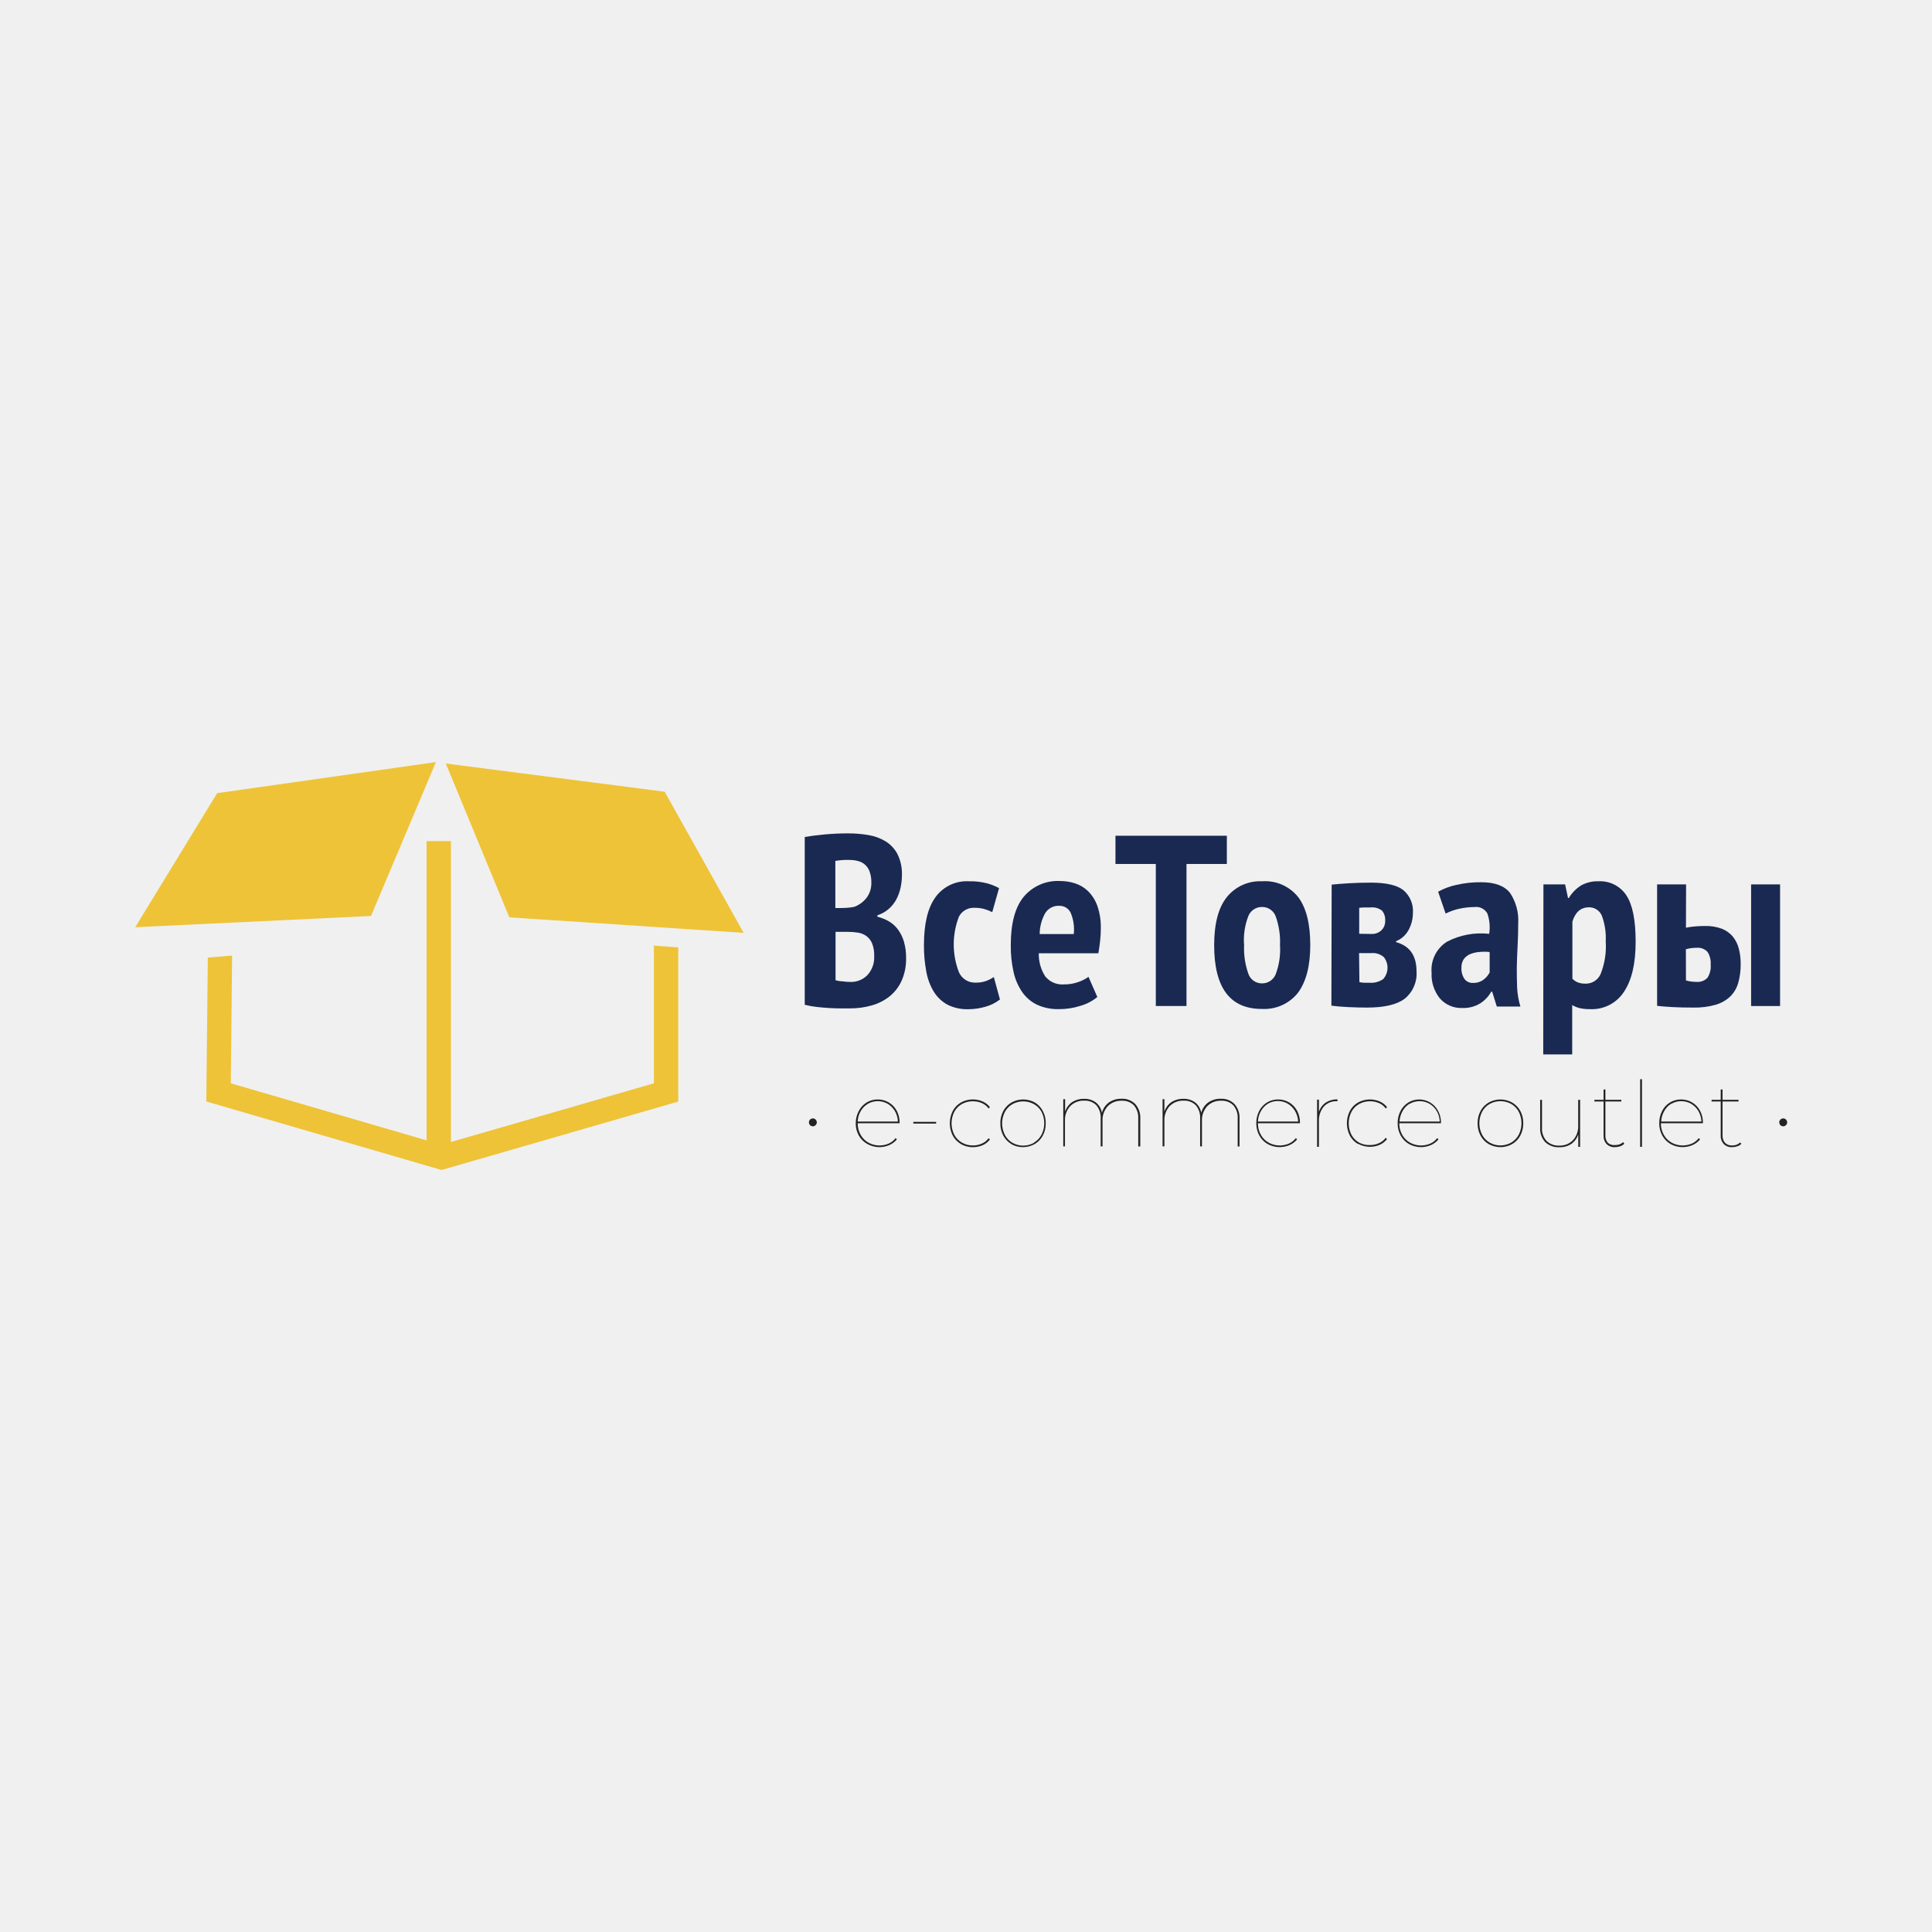
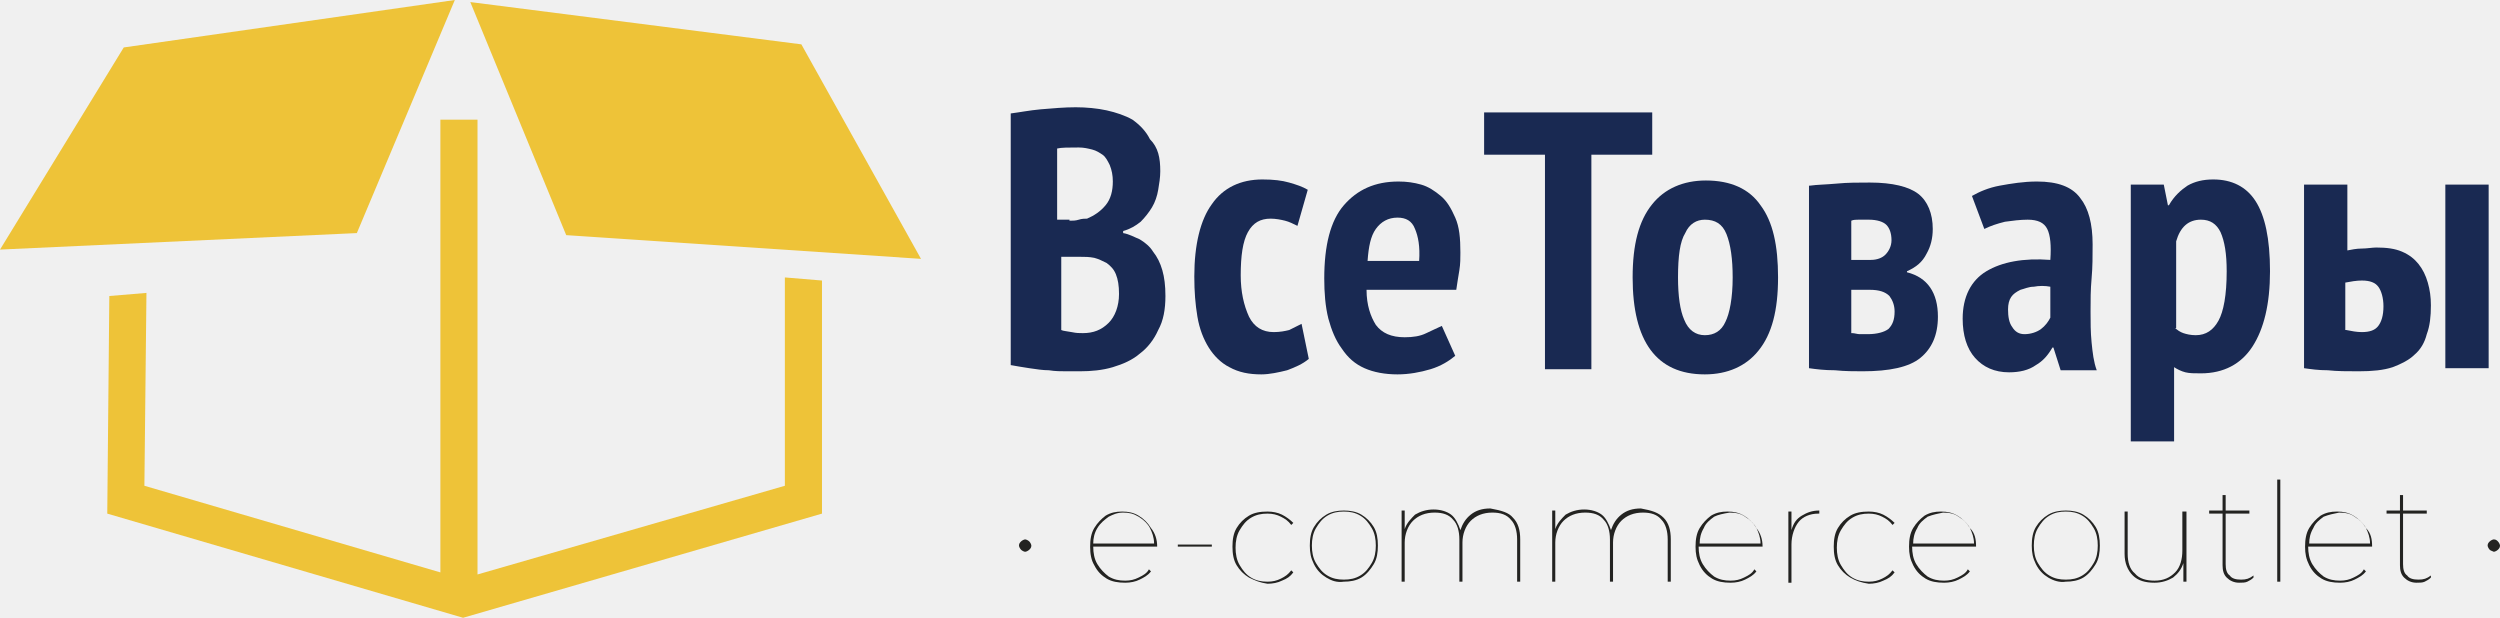
- <svg xmlns="http://www.w3.org/2000/svg" id="Layer_1" data-name="Layer 1" viewBox="0 0 283.46 283.46">
-   <defs>
-     <style>.cls-1{fill:#192952;}.cls-2{fill:#232321;}.cls-3{fill:#eec338;}</style>
-   </defs>
-   <path class="cls-1" d="M132.33,128.4a8.72,8.72,0,0,1-.2,1.84,6.55,6.55,0,0,1-.62,1.71,4.93,4.93,0,0,1-1.12,1.41,4.79,4.79,0,0,1-1.66.93v.21a6.6,6.6,0,0,1,1.62.64,4.44,4.44,0,0,1,1.34,1.16,5.73,5.73,0,0,1,.91,1.78,8.11,8.11,0,0,1,.34,2.48,7.81,7.81,0,0,1-.66,3.34,6.28,6.28,0,0,1-1.78,2.3,7.47,7.47,0,0,1-2.62,1.32,11.52,11.52,0,0,1-3.18.43h-1.28q-.79,0-1.7-.05t-1.87-.16a12.59,12.59,0,0,1-1.78-.32V122.8q1.18-.21,2.91-.37t3.44-.16a17.68,17.68,0,0,1,3,.25,7,7,0,0,1,2.53.93,4.88,4.88,0,0,1,1.73,1.87A6.5,6.5,0,0,1,132.33,128.4Zm-8.74,4.82a9,9,0,0,0,.91-.05,7.59,7.59,0,0,0,.84-.12,4.17,4.17,0,0,0,1.77-1.28,3.54,3.54,0,0,0,.73-2.32,4.36,4.36,0,0,0-.25-1.57,2.4,2.4,0,0,0-1.69-1.55,4.8,4.8,0,0,0-1.27-.16,10.26,10.26,0,0,0-2.07.14v6.92Zm1.21,10.85a3.34,3.34,0,0,0,2.46-1,3.82,3.82,0,0,0,1-2.82,4.54,4.54,0,0,0-.32-1.87,2.6,2.6,0,0,0-.86-1.07,2.88,2.88,0,0,0-1.23-.48,9.44,9.44,0,0,0-1.44-.11h-1.82v7.1a4,4,0,0,0,1,.16Q124.23,144.07,124.8,144.07Z" />
-   <path class="cls-1" d="M146.71,146.64a6,6,0,0,1-2.14,1.07,9.05,9.05,0,0,1-2.5.36,6.39,6.39,0,0,1-3.05-.66,5.38,5.38,0,0,1-2-1.89,8.49,8.49,0,0,1-1.12-3,20.21,20.21,0,0,1-.34-3.87q0-4.67,1.68-7a5.66,5.66,0,0,1,4.92-2.35,10,10,0,0,1,2.62.29,8.64,8.64,0,0,1,1.8.71l-1,3.53a6.71,6.71,0,0,0-1.23-.48,5.42,5.42,0,0,0-1.41-.16,2.43,2.43,0,0,0-2.25,1.3,11.33,11.33,0,0,0,0,8.15,2.56,2.56,0,0,0,2.44,1.53,4.37,4.37,0,0,0,1.52-.23,5.58,5.58,0,0,0,1.16-.59Z" />
-   <path class="cls-1" d="M161,146.28a6.85,6.85,0,0,1-2.43,1.28,10.31,10.31,0,0,1-3.21.5,7.31,7.31,0,0,1-3.19-.64,5.61,5.61,0,0,1-2.19-1.86,8.39,8.39,0,0,1-1.27-2.94,17.1,17.1,0,0,1-.41-3.94q0-4.82,1.91-7.12a6.51,6.51,0,0,1,5.3-2.3,7.28,7.28,0,0,1,2.21.34,4.85,4.85,0,0,1,1.91,1.14,5.81,5.81,0,0,1,1.36,2.14,9.44,9.44,0,0,1,.52,3.37q0,.79-.09,1.68t-.27,1.93h-8.74a6,6,0,0,0,.94,3.39,3.21,3.21,0,0,0,2.78,1.18,6,6,0,0,0,2.11-.36,5.61,5.61,0,0,0,1.46-.75Zm-5.6-13.38a2.28,2.28,0,0,0-2.06,1.09,6.39,6.39,0,0,0-.8,3.05h5a6.21,6.21,0,0,0-.44-3.09A1.79,1.79,0,0,0,155.38,132.9Z" />
-   <path class="cls-1" d="M180,126.76h-5.92V147.6h-4.5V126.76h-5.92v-4.14H180Z" />
-   <path class="cls-1" d="M178.14,138.68q0-4.74,1.86-7.06a6.25,6.25,0,0,1,5.17-2.32,6.19,6.19,0,0,1,5.32,2.35q1.75,2.35,1.75,7t-1.86,7.08a6.31,6.31,0,0,1-5.21,2.3Q178.14,148.06,178.14,138.68Zm4.39,0a11.16,11.16,0,0,0,.61,4.14,2.09,2.09,0,0,0,2,1.46,2.14,2.14,0,0,0,2-1.27,10.16,10.16,0,0,0,.66-4.34,11.13,11.13,0,0,0-.61-4.17,2.11,2.11,0,0,0-2.07-1.43,2.14,2.14,0,0,0-1.94,1.27A9.69,9.69,0,0,0,182.53,138.68Z" />
-   <path class="cls-1" d="M195.38,129.79q1-.11,2.55-.2t3.23-.09q3.35,0,4.75,1.11a4,4,0,0,1,1.39,3.35,5.2,5.2,0,0,1-.61,2.44,3.64,3.64,0,0,1-1.86,1.69v.14q3,.82,3,4.28a4.73,4.73,0,0,1-1.71,4q-1.71,1.32-5.57,1.32-1.25,0-2.73-.07t-2.48-.21Zm5.85,7.24a2,2,0,0,0,1.44-.53,1.82,1.82,0,0,0,.56-1.4,2.08,2.08,0,0,0-.46-1.49,2.33,2.33,0,0,0-1.69-.47l-1,0-.66.05V137Zm-1.78,7.07a5.06,5.06,0,0,0,.69.09l.8,0a3.13,3.13,0,0,0,2-.54,2.51,2.51,0,0,0,.09-3.23,2.46,2.46,0,0,0-1.85-.58h-1.78Z" />
-   <path class="cls-1" d="M211,130.83a9.66,9.66,0,0,1,2.68-1,15.37,15.37,0,0,1,3.64-.39q3,0,4.23,1.57a7.24,7.24,0,0,1,1.2,4.46q0,1.68-.09,3.3t-.12,3.18q0,1.55.05,3a11.75,11.75,0,0,0,.48,2.73h-3.46l-.68-2.18h-.14a4.8,4.8,0,0,1-1.61,1.71,4.67,4.67,0,0,1-2.61.68,4.15,4.15,0,0,1-3.32-1.41,5.57,5.57,0,0,1-1.21-3.76,4.88,4.88,0,0,1,2.28-4.57,10.85,10.85,0,0,1,6.17-1.14,6.14,6.14,0,0,0-.27-3,1.9,1.9,0,0,0-1.91-.93,10.38,10.38,0,0,0-2.21.25,8.2,8.2,0,0,0-2,.71Zm5.1,13.38a2.45,2.45,0,0,0,1.57-.48,3.18,3.18,0,0,0,.89-1.05v-3a7,7,0,0,0-1.57,0,4.33,4.33,0,0,0-1.32.32,2.14,2.14,0,0,0-.91.73,2.09,2.09,0,0,0-.34,1.23,2.68,2.68,0,0,0,.45,1.68A1.47,1.47,0,0,0,216.14,144.21Z" />
-   <path class="cls-1" d="M226.45,129.76h3.18l.43,2h.11a5.53,5.53,0,0,1,1.84-1.87,5,5,0,0,1,2.52-.59,4.6,4.6,0,0,1,4.08,2.05q1.37,2.05,1.37,6.83t-1.71,7.33a5.61,5.61,0,0,1-5,2.55,6.5,6.5,0,0,1-1.46-.14,4,4,0,0,1-1.14-.46v7.24h-4.25Zm4.25,13.84a2.36,2.36,0,0,0,.8.54,3.16,3.16,0,0,0,1.16.18,2.36,2.36,0,0,0,2.18-1.41,11,11,0,0,0,.75-4.8,9.41,9.41,0,0,0-.57-3.76,2,2,0,0,0-1.89-1.23q-1.79,0-2.43,2.1Z" />
-   <path class="cls-1" d="M247.36,136.11a11.79,11.79,0,0,1,1.46-.2q.75-.05,1.36-.05a6.51,6.51,0,0,1,2.46.41,4,4,0,0,1,1.61,1.16,4.65,4.65,0,0,1,.87,1.77,8.58,8.58,0,0,1,.27,2.19,10,10,0,0,1-.36,2.82,4.56,4.56,0,0,1-1.18,2,5.22,5.22,0,0,1-2.14,1.21,11.23,11.23,0,0,1-3.28.41q-1.71,0-3-.07t-2.3-.18V129.76h4.25Zm0,7.74a5.56,5.56,0,0,0,1.53.21,2,2,0,0,0,1.62-.59,3.09,3.09,0,0,0,.48-1.94,3.05,3.05,0,0,0-.46-1.86,1.9,1.9,0,0,0-1.61-.61,5.68,5.68,0,0,0-1.57.21Zm9.56-14.09h4.25V147.6h-4.25Z" />
-   <path class="cls-2" d="M118.85,165.08a.58.58,0,1,1,.42.17A.57.57,0,0,1,118.85,165.08Z" />
-   <path class="cls-2" d="M132,164.8h-6.16a3.38,3.38,0,0,0,.42,1.68,3,3,0,0,0,1.14,1.16,3.41,3.41,0,0,0,3,.14,2.58,2.58,0,0,0,1-.8l.19.19a3,3,0,0,1-1.12.84,3.65,3.65,0,0,1-3.19-.15A3.22,3.22,0,0,1,126,166.6a3.64,3.64,0,0,1-.45-1.81A3.84,3.84,0,0,1,126,163a3.12,3.12,0,0,1,1.14-1.24,3.07,3.07,0,0,1,1.64-.45,3.13,3.13,0,0,1,2.79,1.66,3.65,3.65,0,0,1,.42,1.77Zm-4.67-2.85a2.91,2.91,0,0,0-1.05,1.07,3.32,3.32,0,0,0-.44,1.53h5.9a3.27,3.27,0,0,0-.44-1.53,3,3,0,0,0-1.06-1.07,2.93,2.93,0,0,0-2.92,0Z" />
-   <path class="cls-2" d="M134,164.6h3.35v.25H134Z" />
-   <path class="cls-2" d="M141,167.86a3.16,3.16,0,0,1-1.21-1.24,4,4,0,0,1,0-3.63,3.11,3.11,0,0,1,1.21-1.24,3.48,3.48,0,0,1,1.75-.44,3.45,3.45,0,0,1,1.41.29,2.79,2.79,0,0,1,1.08.84l-.19.2a2.43,2.43,0,0,0-1-.8,3.37,3.37,0,0,0-2.92.14,2.86,2.86,0,0,0-1.12,1.15,3.73,3.73,0,0,0,0,3.36,2.92,2.92,0,0,0,1.12,1.15,3.15,3.15,0,0,0,1.61.42,3.2,3.2,0,0,0,1.31-.27,2.42,2.42,0,0,0,1-.8l.19.2a2.78,2.78,0,0,1-1.08.84,3.63,3.63,0,0,1-3.16-.16Z" />
-   <path class="cls-2" d="M148.4,167.86a3.16,3.16,0,0,1-1.2-1.25,3.73,3.73,0,0,1-.43-1.81,3.69,3.69,0,0,1,.43-1.8,3.17,3.17,0,0,1,1.2-1.24,3.52,3.52,0,0,1,3.44,0A3.17,3.17,0,0,1,153,163a3.7,3.7,0,0,1,.43,1.8,3.74,3.74,0,0,1-.43,1.81,3.16,3.16,0,0,1-1.2,1.25,3.52,3.52,0,0,1-3.44,0Zm3.3-.22a2.92,2.92,0,0,0,1.11-1.16,3.71,3.71,0,0,0,0-3.36A2.87,2.87,0,0,0,151.7,162a3.26,3.26,0,0,0-3.16,0,2.87,2.87,0,0,0-1.11,1.15,3.71,3.71,0,0,0,0,3.36,2.92,2.92,0,0,0,1.11,1.16,3.21,3.21,0,0,0,3.16,0Z" />
-   <path class="cls-2" d="M166.58,162a3,3,0,0,1,.72,2.13v4.08H167v-4.08a2.76,2.76,0,0,0-.63-1.95,2.31,2.31,0,0,0-1.78-.68,2.71,2.71,0,0,0-2.07.81,3,3,0,0,0-.76,2.13v3.76h-.27v-4.08a2.76,2.76,0,0,0-.63-1.95,2.31,2.31,0,0,0-1.78-.68,2.71,2.71,0,0,0-2.07.81,3,3,0,0,0-.76,2.13v3.76H156v-6.92h.27v1.83a2.67,2.67,0,0,1,1-1.38,3.12,3.12,0,0,1,1.78-.5,2.76,2.76,0,0,1,1.74.53,2.46,2.46,0,0,1,.88,1.53,2.73,2.73,0,0,1,1-1.51,3.07,3.07,0,0,1,1.87-.56A2.61,2.61,0,0,1,166.58,162Z" />
-   <path class="cls-2" d="M181.14,162a3,3,0,0,1,.72,2.13v4.08h-.27v-4.08a2.76,2.76,0,0,0-.63-1.95,2.31,2.31,0,0,0-1.78-.68,2.71,2.71,0,0,0-2.07.81,3,3,0,0,0-.76,2.13v3.76h-.27v-4.08a2.76,2.76,0,0,0-.63-1.95,2.31,2.31,0,0,0-1.78-.68,2.71,2.71,0,0,0-2.07.81,3,3,0,0,0-.76,2.13v3.76h-.27v-6.92h.27v1.83a2.67,2.67,0,0,1,1-1.38,3.12,3.12,0,0,1,1.78-.5,2.76,2.76,0,0,1,1.74.53,2.46,2.46,0,0,1,.88,1.53,2.73,2.73,0,0,1,1-1.51,3.07,3.07,0,0,1,1.87-.56A2.61,2.61,0,0,1,181.14,162Z" />
-   <path class="cls-2" d="M190.72,164.8h-6.16a3.39,3.39,0,0,0,.42,1.68,3,3,0,0,0,1.14,1.16,3.41,3.41,0,0,0,3,.14,2.58,2.58,0,0,0,1-.8l.19.19a3,3,0,0,1-1.12.84,3.66,3.66,0,0,1-3.19-.15,3.22,3.22,0,0,1-1.23-1.25,3.64,3.64,0,0,1-.45-1.81,3.83,3.83,0,0,1,.42-1.8,3.12,3.12,0,0,1,1.14-1.24,3.07,3.07,0,0,1,1.64-.45,3.12,3.12,0,0,1,2.79,1.66,3.64,3.64,0,0,1,.42,1.77ZM186,161.95a2.91,2.91,0,0,0-1,1.07,3.32,3.32,0,0,0-.44,1.53h5.9A3.28,3.28,0,0,0,190,163a3,3,0,0,0-1.06-1.07,2.93,2.93,0,0,0-2.92,0Z" />
-   <path class="cls-2" d="M194.5,161.78a3,3,0,0,1,1.73-.48v.27h-.08a2.44,2.44,0,0,0-1.94.8,3.19,3.19,0,0,0-.7,2.17v3.72h-.27v-6.92h.27v1.79A2.57,2.57,0,0,1,194.5,161.78Z" />
-   <path class="cls-2" d="M199.26,167.86a3.15,3.15,0,0,1-1.21-1.24,4,4,0,0,1,0-3.63,3.11,3.11,0,0,1,1.21-1.24,3.66,3.66,0,0,1,3.17-.15,2.78,2.78,0,0,1,1.08.84l-.19.2a2.42,2.42,0,0,0-1-.8,3.37,3.37,0,0,0-2.92.14,2.86,2.86,0,0,0-1.12,1.15,3.73,3.73,0,0,0,0,3.36,2.92,2.92,0,0,0,1.12,1.15A3.15,3.15,0,0,0,201,168a3.19,3.19,0,0,0,1.31-.27,2.41,2.41,0,0,0,1-.8l.19.2a2.77,2.77,0,0,1-1.08.84,3.63,3.63,0,0,1-3.17-.16Z" />
-   <path class="cls-2" d="M211.45,164.8H205.3a3.39,3.39,0,0,0,.42,1.68,3,3,0,0,0,1.14,1.16,3.41,3.41,0,0,0,3,.14,2.58,2.58,0,0,0,1-.8l.19.19a3,3,0,0,1-1.12.84,3.66,3.66,0,0,1-3.19-.15,3.22,3.22,0,0,1-1.23-1.25,3.64,3.64,0,0,1-.45-1.81,3.83,3.83,0,0,1,.42-1.8,3.12,3.12,0,0,1,1.14-1.24,3.07,3.07,0,0,1,1.64-.45A3.12,3.12,0,0,1,211,163a3.64,3.64,0,0,1,.42,1.77Zm-4.67-2.85a2.91,2.91,0,0,0-1,1.07,3.32,3.32,0,0,0-.44,1.53h5.9a3.28,3.28,0,0,0-.44-1.53,3,3,0,0,0-1.06-1.07,2.93,2.93,0,0,0-2.92,0Z" />
-   <path class="cls-2" d="M218.42,167.86a3.16,3.16,0,0,1-1.2-1.25,3.73,3.73,0,0,1-.43-1.81,3.69,3.69,0,0,1,.43-1.8,3.17,3.17,0,0,1,1.2-1.24,3.52,3.52,0,0,1,3.44,0,3.17,3.17,0,0,1,1.2,1.24,3.7,3.7,0,0,1,.43,1.8,3.74,3.74,0,0,1-.43,1.81,3.16,3.16,0,0,1-1.2,1.25,3.52,3.52,0,0,1-3.44,0Zm3.3-.22a2.92,2.92,0,0,0,1.11-1.16,3.71,3.71,0,0,0,0-3.36,2.87,2.87,0,0,0-1.11-1.15,3.26,3.26,0,0,0-3.16,0,2.87,2.87,0,0,0-1.11,1.15,3.71,3.71,0,0,0,0,3.36,2.92,2.92,0,0,0,1.11,1.16,3.21,3.21,0,0,0,3.16,0Z" />
-   <path class="cls-2" d="M231.83,161.35v6.92h-.27v-1.83a2.69,2.69,0,0,1-1,1.38,3,3,0,0,1-1.75.5,2.83,2.83,0,0,1-2.09-.74,2.87,2.87,0,0,1-.75-2.13v-4.08h.27v4.08a2.65,2.65,0,0,0,.67,1.95,2.53,2.53,0,0,0,1.89.68,2.66,2.66,0,0,0,2-.81,3,3,0,0,0,.75-2.13v-3.76Z" />
-   <path class="cls-2" d="M238.31,167.81a1.46,1.46,0,0,1-.6.37,2.29,2.29,0,0,1-.76.13,1.62,1.62,0,0,1-1.24-.46,1.73,1.73,0,0,1-.44-1.24v-5h-1.34v-.25h1.34v-1.51h.27v1.51h2.34v.25h-2.34v4.94a1.59,1.59,0,0,0,.36,1.12A1.38,1.38,0,0,0,237,168a1.61,1.61,0,0,0,1.15-.43Z" />
-   <path class="cls-2" d="M240.64,158.34h.27v9.93h-.27Z" />
-   <path class="cls-2" d="M249.84,164.8h-6.16a3.39,3.39,0,0,0,.42,1.68,3,3,0,0,0,1.14,1.16,3.41,3.41,0,0,0,3,.14,2.58,2.58,0,0,0,1-.8l.19.19a3,3,0,0,1-1.12.84,3.66,3.66,0,0,1-3.19-.15,3.22,3.22,0,0,1-1.23-1.25,3.64,3.64,0,0,1-.45-1.81,3.83,3.83,0,0,1,.42-1.8,3.12,3.12,0,0,1,1.14-1.24,3.07,3.07,0,0,1,1.64-.45,3.12,3.12,0,0,1,2.79,1.66,3.64,3.64,0,0,1,.42,1.77Zm-4.67-2.85a2.91,2.91,0,0,0-1,1.07,3.32,3.32,0,0,0-.44,1.53h5.9a3.28,3.28,0,0,0-.44-1.53,3,3,0,0,0-1.06-1.07,2.93,2.93,0,0,0-2.92,0Z" />
-   <path class="cls-2" d="M255.5,167.81a1.46,1.46,0,0,1-.6.37,2.29,2.29,0,0,1-.76.13,1.62,1.62,0,0,1-1.24-.46,1.73,1.73,0,0,1-.44-1.24v-5h-1.34v-.25h1.34v-1.51h.27v1.51h2.34v.25h-2.34v4.94a1.59,1.59,0,0,0,.36,1.12,1.38,1.38,0,0,0,1.06.39,1.61,1.61,0,0,0,1.15-.43Z" />
-   <path class="cls-2" d="M261.22,165.08a.58.58,0,1,1,.41.17A.56.56,0,0,1,261.22,165.08Z" />
-   <polygon class="cls-3" points="31.86 116.37 19.84 136.04 54.43 134.39 63.96 111.81 31.86 116.37" />
-   <polygon class="cls-3" points="65.41 112.02 74.73 134.59 109.11 136.87 97.52 116.16 65.41 112.02" />
-   <polygon class="cls-3" points="95.94 138.74 95.94 158.94 66.16 167.55 66.16 123.41 62.59 123.41 62.59 167.31 33.86 158.94 34.05 140.2 30.49 140.49 30.27 161.61 64.79 171.66 99.51 161.62 99.51 139 95.94 138.74" />
+ <svg xmlns="http://www.w3.org/2000/svg" version="1.1" id="Layer_1" x="0px" y="0px" width="242.4px" height="59.9px" viewBox="0 0 242.4 59.9" style="enable-background:new 0 0 242.4 59.9;" xml:space="preserve">
+   <style type="text/css">
+ 	.st0{fill:#192952;}
+ 	.st1{fill:#232321;}
+ 	.st2{fill:#EEC338;}
+ 	.st3{fill:#FFFFFF;}
+ </style>
+   <g>
+     <g>
+       <path class="st0" d="M112.5,16.6c0,0.6-0.1,1.2-0.2,1.8c-0.1,0.6-0.3,1.2-0.6,1.7c-0.3,0.5-0.7,1-1.1,1.4c-0.5,0.4-1,0.7-1.7,0.9    v0.2c0.6,0.1,1.1,0.4,1.6,0.6c0.5,0.3,1,0.7,1.3,1.2c0.4,0.5,0.7,1.1,0.9,1.8s0.3,1.5,0.3,2.5c0,1.3-0.2,2.4-0.7,3.3    c-0.4,0.9-1,1.7-1.8,2.3c-0.7,0.6-1.6,1-2.6,1.3c-1,0.3-2.1,0.4-3.2,0.4c-0.3,0-0.8,0-1.3,0c-0.5,0-1.1,0-1.7-0.1    c-0.6,0-1.2-0.1-1.9-0.2s-1.2-0.2-1.8-0.3V11c0.8-0.1,1.8-0.3,2.9-0.4c1.2-0.1,2.3-0.2,3.4-0.2c1,0,2.1,0.1,3,0.3s1.8,0.5,2.5,0.9    c0.7,0.5,1.3,1.1,1.7,1.9C112.3,14.3,112.5,15.3,112.5,16.6z M103.7,21.4c0.3,0,0.6,0,0.9-0.1s0.6-0.1,0.8-0.1    c0.7-0.3,1.3-0.7,1.8-1.3c0.5-0.6,0.7-1.4,0.7-2.3c0-0.6-0.1-1.1-0.3-1.6c-0.2-0.4-0.4-0.8-0.7-1c-0.3-0.2-0.6-0.4-1-0.5    s-0.8-0.2-1.3-0.2c-1,0-1.7,0-2.1,0.1v6.9H103.7z M105,32.3c1,0,1.8-0.3,2.5-1c0.6-0.6,1-1.6,1-2.8c0-0.8-0.1-1.4-0.3-1.9    c-0.2-0.5-0.5-0.8-0.9-1.1c-0.4-0.2-0.8-0.4-1.2-0.5c-0.5-0.1-0.9-0.1-1.4-0.1h-1.8V32c0.2,0.1,0.5,0.1,1,0.2S104.6,32.3,105,32.3    z" />
+       <path class="st0" d="M126.9,34.8c-0.6,0.5-1.3,0.8-2.1,1.1c-0.8,0.2-1.7,0.4-2.5,0.4c-1.2,0-2.2-0.2-3.1-0.7    c-0.8-0.4-1.5-1.1-2-1.9c-0.5-0.8-0.9-1.8-1.1-3c-0.2-1.2-0.3-2.4-0.3-3.9c0-3.1,0.6-5.5,1.7-7c1.1-1.6,2.8-2.4,4.9-2.4    c1.1,0,1.9,0.1,2.6,0.3c0.7,0.2,1.3,0.4,1.8,0.7l-1,3.5c-0.4-0.2-0.8-0.4-1.2-0.5s-0.9-0.2-1.4-0.2c-1,0-1.7,0.4-2.2,1.3    c-0.5,0.9-0.7,2.3-0.7,4.2c0,1.6,0.3,2.9,0.8,4c0.5,1,1.3,1.5,2.4,1.5c0.6,0,1.1-0.1,1.5-0.2c0.4-0.2,0.8-0.4,1.2-0.6L126.9,34.8z    " />
+       <path class="st0" d="M141.1,34.5c-0.6,0.5-1.4,1-2.4,1.3s-2.1,0.5-3.2,0.5c-1.2,0-2.3-0.2-3.2-0.6c-0.9-0.4-1.6-1-2.2-1.9    c-0.6-0.8-1-1.8-1.3-2.9c-0.3-1.2-0.4-2.5-0.4-3.9c0-3.2,0.6-5.6,1.9-7.1s3-2.3,5.3-2.3c0.8,0,1.5,0.1,2.2,0.3    c0.7,0.2,1.3,0.6,1.9,1.1c0.6,0.5,1,1.2,1.4,2.1s0.5,2,0.5,3.4c0,0.5,0,1.1-0.1,1.7c-0.1,0.6-0.2,1.2-0.3,1.9h-8.7    c0,1.5,0.4,2.6,0.9,3.4c0.6,0.8,1.5,1.2,2.8,1.2c0.8,0,1.5-0.1,2.1-0.4s1.1-0.5,1.5-0.7L141.1,34.5z M135.5,21.1    c-0.9,0-1.6,0.4-2.1,1.1c-0.5,0.7-0.7,1.7-0.8,3.1h5c0.1-1.4-0.1-2.4-0.4-3.1C136.9,21.4,136.3,21.1,135.5,21.1z" />
+       <path class="st0" d="M160.2,15h-5.9v20.8h-4.5V15h-5.9v-4.1h16.3V15z" />
+       <path class="st0" d="M158.3,26.9c0-3.2,0.6-5.5,1.9-7.1c1.2-1.5,3-2.3,5.2-2.3c2.4,0,4.2,0.8,5.3,2.4c1.2,1.6,1.7,3.9,1.7,7    c0,3.2-0.6,5.5-1.9,7.1c-1.2,1.5-3,2.3-5.2,2.3C160.6,36.3,158.3,33.1,158.3,26.9z M162.7,26.9c0,1.8,0.2,3.2,0.6,4.1    c0.4,1,1.1,1.5,2,1.5c0.9,0,1.6-0.4,2-1.3c0.4-0.8,0.7-2.3,0.7-4.3c0-1.8-0.2-3.2-0.6-4.2c-0.4-1-1.1-1.4-2.1-1.4    c-0.8,0-1.5,0.4-1.9,1.3C162.9,23.4,162.7,24.8,162.7,26.9z" />
+       <path class="st0" d="M175.5,18c0.7-0.1,1.5-0.1,2.6-0.2c1-0.1,2.1-0.1,3.2-0.1c2.2,0,3.8,0.4,4.7,1.1s1.4,1.9,1.4,3.4    c0,0.9-0.2,1.7-0.6,2.4c-0.4,0.8-1,1.3-1.9,1.7v0.1c2,0.5,3,2,3,4.3c0,1.8-0.6,3.1-1.7,4c-1.1,0.9-3,1.3-5.6,1.3    c-0.8,0-1.7,0-2.7-0.1c-1,0-1.8-0.1-2.5-0.2V18z M181.4,25.2c0.6,0,1.1-0.2,1.4-0.5s0.6-0.8,0.6-1.4c0-0.7-0.2-1.2-0.5-1.5    c-0.3-0.3-0.9-0.5-1.7-0.5c-0.4,0-0.7,0-1,0c-0.2,0-0.5,0-0.7,0.1v3.8H181.4z M179.6,32.3c0.2,0,0.5,0.1,0.7,0.1    c0.2,0,0.5,0,0.8,0c0.9,0,1.6-0.2,2-0.5c0.4-0.4,0.6-0.9,0.6-1.7c0-0.6-0.2-1.1-0.5-1.5c-0.4-0.4-1-0.6-1.9-0.6h-1.8V32.3z" />
+       <path class="st0" d="M191.2,19c0.7-0.4,1.6-0.8,2.7-1s2.3-0.4,3.6-0.4c2,0,3.4,0.5,4.2,1.6c0.8,1,1.2,2.5,1.2,4.5    c0,1.1,0,2.2-0.1,3.3c-0.1,1.1-0.1,2.1-0.1,3.2c0,1,0,2,0.1,3c0.1,1,0.2,1.9,0.5,2.7h-3.5l-0.7-2.2H199c-0.4,0.7-0.9,1.3-1.6,1.7    c-0.7,0.5-1.6,0.7-2.6,0.7c-1.4,0-2.5-0.5-3.3-1.4c-0.8-0.9-1.2-2.2-1.2-3.8c0-2.1,0.8-3.7,2.3-4.6c1.5-0.9,3.6-1.3,6.2-1.1    c0.1-1.4,0-2.4-0.3-3c-0.3-0.6-0.9-0.9-1.9-0.9c-0.7,0-1.5,0.1-2.2,0.2c-0.8,0.2-1.4,0.4-2,0.7L191.2,19z M196.3,32.4    c0.6,0,1.2-0.2,1.6-0.5c0.4-0.3,0.7-0.7,0.9-1.1v-3c-0.5-0.1-1.1-0.1-1.6,0c-0.5,0-0.9,0.2-1.3,0.3c-0.4,0.2-0.7,0.4-0.9,0.7    c-0.2,0.3-0.3,0.7-0.3,1.2c0,0.7,0.1,1.3,0.4,1.7C195.4,32.2,195.8,32.4,196.3,32.4z" />
+       <path class="st0" d="M206.6,17.9h3.2l0.4,2h0.1c0.5-0.9,1.2-1.5,1.8-1.9c0.7-0.4,1.5-0.6,2.5-0.6c1.8,0,3.2,0.7,4.1,2.1    c0.9,1.4,1.4,3.6,1.4,6.8c0,3.2-0.6,5.6-1.7,7.3c-1.1,1.7-2.8,2.6-5,2.6c-0.6,0-1.1,0-1.5-0.1c-0.4-0.1-0.8-0.3-1.1-0.5v7.2h-4.2    V17.9z M210.9,31.8c0.2,0.2,0.5,0.4,0.8,0.5c0.3,0.1,0.7,0.2,1.2,0.2c1,0,1.7-0.5,2.2-1.4c0.5-0.9,0.8-2.5,0.8-4.8    c0-1.7-0.2-2.9-0.6-3.8c-0.4-0.8-1-1.2-1.9-1.2c-1.2,0-2,0.7-2.4,2.1V31.8z" />
+       <path class="st0" d="M227.5,24.3c0.5-0.1,1-0.2,1.5-0.2c0.5,0,1-0.1,1.4-0.1c1,0,1.8,0.1,2.5,0.4c0.7,0.3,1.2,0.7,1.6,1.2    c0.4,0.5,0.7,1.1,0.9,1.8s0.3,1.4,0.3,2.2c0,1.1-0.1,2-0.4,2.8c-0.2,0.8-0.6,1.5-1.2,2c-0.5,0.5-1.3,0.9-2.1,1.2    c-0.9,0.3-2,0.4-3.3,0.4c-1.1,0-2.1,0-3-0.1c-0.9,0-1.6-0.1-2.3-0.2V17.9h4.2V24.3z M227.5,32c0.5,0.1,1,0.2,1.5,0.2    c0.8,0,1.3-0.2,1.6-0.6c0.3-0.4,0.5-1,0.5-1.9c0-0.8-0.2-1.5-0.5-1.9c-0.3-0.4-0.8-0.6-1.6-0.6c-0.5,0-1.1,0.1-1.6,0.2V32z     M237.1,17.9h4.2v17.8h-4.2V17.9z" />
+     </g>
+     <g>
+       <g>
+         <path class="st1" d="M99,53.3c-0.1-0.1-0.2-0.3-0.2-0.4c0-0.2,0.1-0.3,0.2-0.4c0.1-0.1,0.3-0.2,0.4-0.2s0.3,0.1,0.4,0.2     c0.1,0.1,0.2,0.3,0.2,0.4c0,0.2-0.1,0.3-0.2,0.4c-0.1,0.1-0.3,0.2-0.4,0.2S99.1,53.4,99,53.3z" />
+         <path class="st1" d="M112.2,53H106c0,0.6,0.1,1.2,0.4,1.7c0.3,0.5,0.7,0.9,1.1,1.2c0.5,0.3,1,0.4,1.6,0.4c0.5,0,0.9-0.1,1.3-0.3     c0.4-0.2,0.8-0.4,1-0.8l0.2,0.2c-0.3,0.4-0.7,0.6-1.1,0.8c-0.4,0.2-0.9,0.3-1.4,0.3c-0.7,0-1.3-0.1-1.8-0.4s-0.9-0.7-1.2-1.3     c-0.3-0.5-0.4-1.1-0.4-1.8c0-0.7,0.1-1.3,0.4-1.8s0.7-0.9,1.1-1.2c0.5-0.3,1-0.4,1.6-0.4c0.6,0,1.1,0.1,1.6,0.4s0.9,0.7,1.2,1.2     C112,51.7,112.2,52.3,112.2,53L112.2,53z M107.5,50.1c-0.4,0.3-0.8,0.6-1.1,1.1s-0.4,1-0.4,1.5h5.9c0-0.6-0.2-1.1-0.4-1.5     s-0.6-0.8-1.1-1.1s-0.9-0.4-1.5-0.4S107.9,49.9,107.5,50.1z" />
+         <path class="st1" d="M114.2,52.8h3.3V53h-3.3V52.8z" />
+         <path class="st1" d="M121.1,56c-0.5-0.3-0.9-0.7-1.2-1.2s-0.4-1.1-0.4-1.8s0.1-1.3,0.4-1.8s0.7-0.9,1.2-1.2     c0.5-0.3,1.1-0.4,1.8-0.4c0.5,0,1,0.1,1.4,0.3c0.4,0.2,0.8,0.5,1.1,0.8l-0.2,0.2c-0.3-0.4-0.6-0.6-1-0.8     c-0.4-0.2-0.8-0.3-1.3-0.3c-0.6,0-1.1,0.1-1.6,0.4s-0.8,0.7-1.1,1.2c-0.3,0.5-0.4,1.1-0.4,1.7c0,0.6,0.1,1.2,0.4,1.7     c0.3,0.5,0.6,0.9,1.1,1.2c0.5,0.3,1,0.4,1.6,0.4c0.5,0,0.9-0.1,1.3-0.3c0.4-0.2,0.7-0.4,1-0.8l0.2,0.2c-0.3,0.4-0.6,0.6-1.1,0.8     c-0.4,0.2-0.9,0.3-1.4,0.3C122.2,56.5,121.7,56.3,121.1,56z" />
+         <path class="st1" d="M128.6,56c-0.5-0.3-0.9-0.7-1.2-1.3s-0.4-1.1-0.4-1.8c0-0.7,0.1-1.3,0.4-1.8s0.7-0.9,1.2-1.2     c0.5-0.3,1.1-0.4,1.7-0.4c0.6,0,1.2,0.1,1.7,0.4c0.5,0.3,0.9,0.7,1.2,1.2c0.3,0.5,0.4,1.1,0.4,1.8c0,0.7-0.1,1.3-0.4,1.8     c-0.3,0.5-0.7,1-1.2,1.3c-0.5,0.3-1.1,0.4-1.7,0.4C129.6,56.5,129.1,56.3,128.6,56z M131.9,55.8c0.5-0.3,0.8-0.7,1.1-1.2     s0.4-1.1,0.4-1.7s-0.1-1.2-0.4-1.7c-0.3-0.5-0.6-0.9-1.1-1.2c-0.5-0.3-1-0.4-1.6-0.4s-1.1,0.1-1.6,0.4s-0.8,0.7-1.1,1.2     c-0.3,0.5-0.4,1.1-0.4,1.7s0.1,1.2,0.4,1.7s0.6,0.9,1.1,1.2c0.5,0.3,1,0.4,1.6,0.4S131.4,56.1,131.9,55.8z" />
+         <path class="st1" d="M146.7,50.2c0.5,0.5,0.7,1.2,0.7,2.1v4.1h-0.3v-4.1c0-0.8-0.2-1.5-0.6-1.9c-0.4-0.5-1-0.7-1.8-0.7     c-0.9,0-1.6,0.3-2.1,0.8c-0.5,0.5-0.8,1.3-0.8,2.1v3.8h-0.3v-4.1c0-0.8-0.2-1.5-0.6-1.9c-0.4-0.5-1-0.7-1.8-0.7     c-0.9,0-1.6,0.3-2.1,0.8c-0.5,0.5-0.8,1.3-0.8,2.1v3.8h-0.3v-6.9h0.3v1.8c0.2-0.6,0.6-1,1-1.4c0.5-0.3,1.1-0.5,1.8-0.5     c0.7,0,1.3,0.2,1.7,0.5s0.7,0.9,0.9,1.5c0.2-0.6,0.5-1.1,1-1.5s1.1-0.6,1.9-0.6C145.6,49.5,146.3,49.7,146.7,50.2z" />
+         <path class="st1" d="M161.3,50.2c0.5,0.5,0.7,1.2,0.7,2.1v4.1h-0.3v-4.1c0-0.8-0.2-1.5-0.6-1.9c-0.4-0.5-1-0.7-1.8-0.7     c-0.9,0-1.6,0.3-2.1,0.8c-0.5,0.5-0.8,1.3-0.8,2.1v3.8h-0.3v-4.1c0-0.8-0.2-1.5-0.6-1.9c-0.4-0.5-1-0.7-1.8-0.7     c-0.9,0-1.6,0.3-2.1,0.8c-0.5,0.5-0.8,1.3-0.8,2.1v3.8h-0.3v-6.9h0.3v1.8c0.2-0.6,0.6-1,1-1.4c0.5-0.3,1.1-0.5,1.8-0.5     c0.7,0,1.3,0.2,1.7,0.5s0.7,0.9,0.9,1.5c0.2-0.6,0.5-1.1,1-1.5s1.1-0.6,1.9-0.6C160.2,49.5,160.8,49.7,161.3,50.2z" />
+         <path class="st1" d="M170.9,53h-6.2c0,0.6,0.1,1.2,0.4,1.7s0.7,0.9,1.1,1.2c0.5,0.3,1,0.4,1.6,0.4c0.5,0,0.9-0.1,1.3-0.3     s0.8-0.4,1-0.8l0.2,0.2c-0.3,0.4-0.7,0.6-1.1,0.8c-0.4,0.2-0.9,0.3-1.4,0.3c-0.7,0-1.3-0.1-1.8-0.4c-0.5-0.3-0.9-0.7-1.2-1.3     s-0.4-1.1-0.4-1.8c0-0.7,0.1-1.3,0.4-1.8c0.3-0.5,0.7-0.9,1.1-1.2c0.5-0.3,1-0.4,1.6-0.4c0.6,0,1.1,0.1,1.6,0.4s0.9,0.7,1.2,1.2     C170.7,51.7,170.9,52.3,170.9,53L170.9,53z M166.2,50.1c-0.4,0.3-0.8,0.6-1,1.1c-0.3,0.5-0.4,1-0.4,1.5h5.9     c0-0.6-0.2-1.1-0.4-1.5s-0.6-0.8-1.1-1.1c-0.4-0.3-0.9-0.4-1.5-0.4C167.1,49.8,166.6,49.9,166.2,50.1z" />
+         <path class="st1" d="M174.7,50c0.5-0.3,1-0.5,1.7-0.5v0.3h-0.1c-0.8,0-1.5,0.3-1.9,0.8s-0.7,1.3-0.7,2.2v3.7h-0.3v-6.9h0.3v1.8     C173.9,50.7,174.2,50.3,174.7,50z" />
+         <path class="st1" d="M179.4,56c-0.5-0.3-0.9-0.7-1.2-1.2s-0.4-1.1-0.4-1.8s0.1-1.3,0.4-1.8s0.7-0.9,1.2-1.2s1.1-0.4,1.8-0.4     c0.5,0,1,0.1,1.4,0.3c0.4,0.2,0.8,0.5,1.1,0.8l-0.2,0.2c-0.3-0.4-0.6-0.6-1-0.8c-0.4-0.2-0.8-0.3-1.3-0.3c-0.6,0-1.1,0.1-1.6,0.4     s-0.8,0.7-1.1,1.2c-0.3,0.5-0.4,1.1-0.4,1.7c0,0.6,0.1,1.2,0.4,1.7c0.3,0.5,0.6,0.9,1.1,1.2c0.5,0.3,1,0.4,1.6,0.4     c0.5,0,0.9-0.1,1.3-0.3c0.4-0.2,0.7-0.4,1-0.8l0.2,0.2c-0.3,0.4-0.6,0.6-1.1,0.8c-0.4,0.2-0.9,0.3-1.4,0.3     C180.5,56.5,179.9,56.3,179.4,56z" />
+         <path class="st1" d="M191.6,53h-6.2c0,0.6,0.1,1.2,0.4,1.7s0.7,0.9,1.1,1.2c0.5,0.3,1,0.4,1.6,0.4c0.5,0,0.9-0.1,1.3-0.3     s0.8-0.4,1-0.8l0.2,0.2c-0.3,0.4-0.7,0.6-1.1,0.8c-0.4,0.2-0.9,0.3-1.4,0.3c-0.7,0-1.3-0.1-1.8-0.4c-0.5-0.3-0.9-0.7-1.2-1.3     s-0.4-1.1-0.4-1.8c0-0.7,0.1-1.3,0.4-1.8c0.3-0.5,0.7-0.9,1.1-1.2c0.5-0.3,1-0.4,1.6-0.4c0.6,0,1.1,0.1,1.6,0.4s0.9,0.7,1.2,1.2     C191.5,51.7,191.6,52.3,191.6,53L191.6,53z M186.9,50.1c-0.4,0.3-0.8,0.6-1,1.1c-0.3,0.5-0.4,1-0.4,1.5h5.9     c0-0.6-0.2-1.1-0.4-1.5s-0.6-0.8-1.1-1.1c-0.4-0.3-0.9-0.4-1.5-0.4C187.9,49.8,187.4,49.9,186.9,50.1z" />
+         <path class="st1" d="M198.6,56c-0.5-0.3-0.9-0.7-1.2-1.3s-0.4-1.1-0.4-1.8c0-0.7,0.1-1.3,0.4-1.8s0.7-0.9,1.2-1.2     c0.5-0.3,1.1-0.4,1.7-0.4c0.6,0,1.2,0.1,1.7,0.4c0.5,0.3,0.9,0.7,1.2,1.2c0.3,0.5,0.4,1.1,0.4,1.8c0,0.7-0.1,1.3-0.4,1.8     c-0.3,0.5-0.7,1-1.2,1.3c-0.5,0.3-1.1,0.4-1.7,0.4C199.7,56.5,199.1,56.3,198.6,56z M201.9,55.8c0.5-0.3,0.8-0.7,1.1-1.2     s0.4-1.1,0.4-1.7s-0.1-1.2-0.4-1.7c-0.3-0.5-0.6-0.9-1.1-1.2c-0.5-0.3-1-0.4-1.6-0.4s-1.1,0.1-1.6,0.4s-0.8,0.7-1.1,1.2     c-0.3,0.5-0.4,1.1-0.4,1.7s0.1,1.2,0.4,1.7s0.6,0.9,1.1,1.2c0.5,0.3,1,0.4,1.6,0.4S201.4,56.1,201.9,55.8z" />
+         <path class="st1" d="M212,49.5v6.9h-0.3v-1.8c-0.2,0.6-0.5,1-1,1.4c-0.5,0.3-1.1,0.5-1.8,0.5c-0.9,0-1.6-0.2-2.1-0.7     c-0.5-0.5-0.8-1.2-0.8-2.1v-4.1h0.3v4.1c0,0.8,0.2,1.5,0.7,1.9c0.4,0.5,1.1,0.7,1.9,0.7c0.9,0,1.5-0.3,2-0.8     c0.5-0.5,0.7-1.3,0.7-2.1v-3.8H212z" />
+         <path class="st1" d="M218.5,56c-0.2,0.2-0.4,0.3-0.6,0.4s-0.5,0.1-0.8,0.1c-0.5,0-0.9-0.2-1.2-0.5c-0.3-0.3-0.4-0.7-0.4-1.2v-5     h-1.3v-0.3h1.3V48h0.3v1.5h2.3v0.3h-2.3v4.9c0,0.5,0.1,0.9,0.4,1.1c0.2,0.3,0.6,0.4,1.1,0.4s0.8-0.1,1.2-0.4L218.5,56z" />
+         <path class="st1" d="M220.8,46.5h0.3v9.9h-0.3V46.5z" />
+         <path class="st1" d="M230,53h-6.2c0,0.6,0.1,1.2,0.4,1.7s0.7,0.9,1.1,1.2c0.5,0.3,1,0.4,1.6,0.4c0.5,0,0.9-0.1,1.3-0.3     s0.8-0.4,1-0.8l0.2,0.2c-0.3,0.4-0.7,0.6-1.1,0.8c-0.4,0.2-0.9,0.3-1.4,0.3c-0.7,0-1.3-0.1-1.8-0.4c-0.5-0.3-0.9-0.7-1.2-1.3     s-0.4-1.1-0.4-1.8c0-0.7,0.1-1.3,0.4-1.8c0.3-0.5,0.7-0.9,1.1-1.2c0.5-0.3,1-0.4,1.6-0.4c0.6,0,1.1,0.1,1.6,0.4s0.9,0.7,1.2,1.2     C229.9,51.7,230,52.3,230,53L230,53z M225.3,50.1c-0.4,0.3-0.8,0.6-1,1.1c-0.3,0.5-0.4,1-0.4,1.5h5.9c0-0.6-0.2-1.1-0.4-1.5     s-0.6-0.8-1.1-1.1c-0.4-0.3-0.9-0.4-1.5-0.4C226.3,49.8,225.8,49.9,225.3,50.1z" />
+         <path class="st1" d="M235.7,56c-0.2,0.2-0.4,0.3-0.6,0.4s-0.5,0.1-0.8,0.1c-0.5,0-0.9-0.2-1.2-0.5c-0.3-0.3-0.4-0.7-0.4-1.2v-5     h-1.3v-0.3h1.3V48h0.3v1.5h2.3v0.3h-2.3v4.9c0,0.5,0.1,0.9,0.4,1.1c0.2,0.3,0.6,0.4,1.1,0.4s0.8-0.1,1.2-0.4L235.7,56z" />
+         <path class="st1" d="M241.4,53.3c-0.1-0.1-0.2-0.3-0.2-0.4c0-0.2,0.1-0.3,0.2-0.4c0.1-0.1,0.3-0.2,0.4-0.2c0.2,0,0.3,0.1,0.4,0.2     c0.1,0.1,0.2,0.3,0.2,0.4c0,0.2-0.1,0.3-0.2,0.4c-0.1,0.1-0.3,0.2-0.4,0.2C241.6,53.4,241.5,53.4,241.4,53.3z" />
+       </g>
+     </g>
+     <polygon class="st2" points="12,4.6 0,24.2 34.6,22.6 44.1,0  " />
+     <polygon class="st2" points="45.6,0.2 54.9,22.8 89.3,25.1 77.7,4.3  " />
+     <polygon class="st2" points="76.1,26.9 76.1,47.1 46.3,55.7 46.3,11.6 42.7,11.6 42.7,55.5 14,47.1 14.2,28.4 10.6,28.7 10.4,49.8    44.9,59.9 79.7,49.8 79.7,27.2  " />
+   </g>
</svg>
